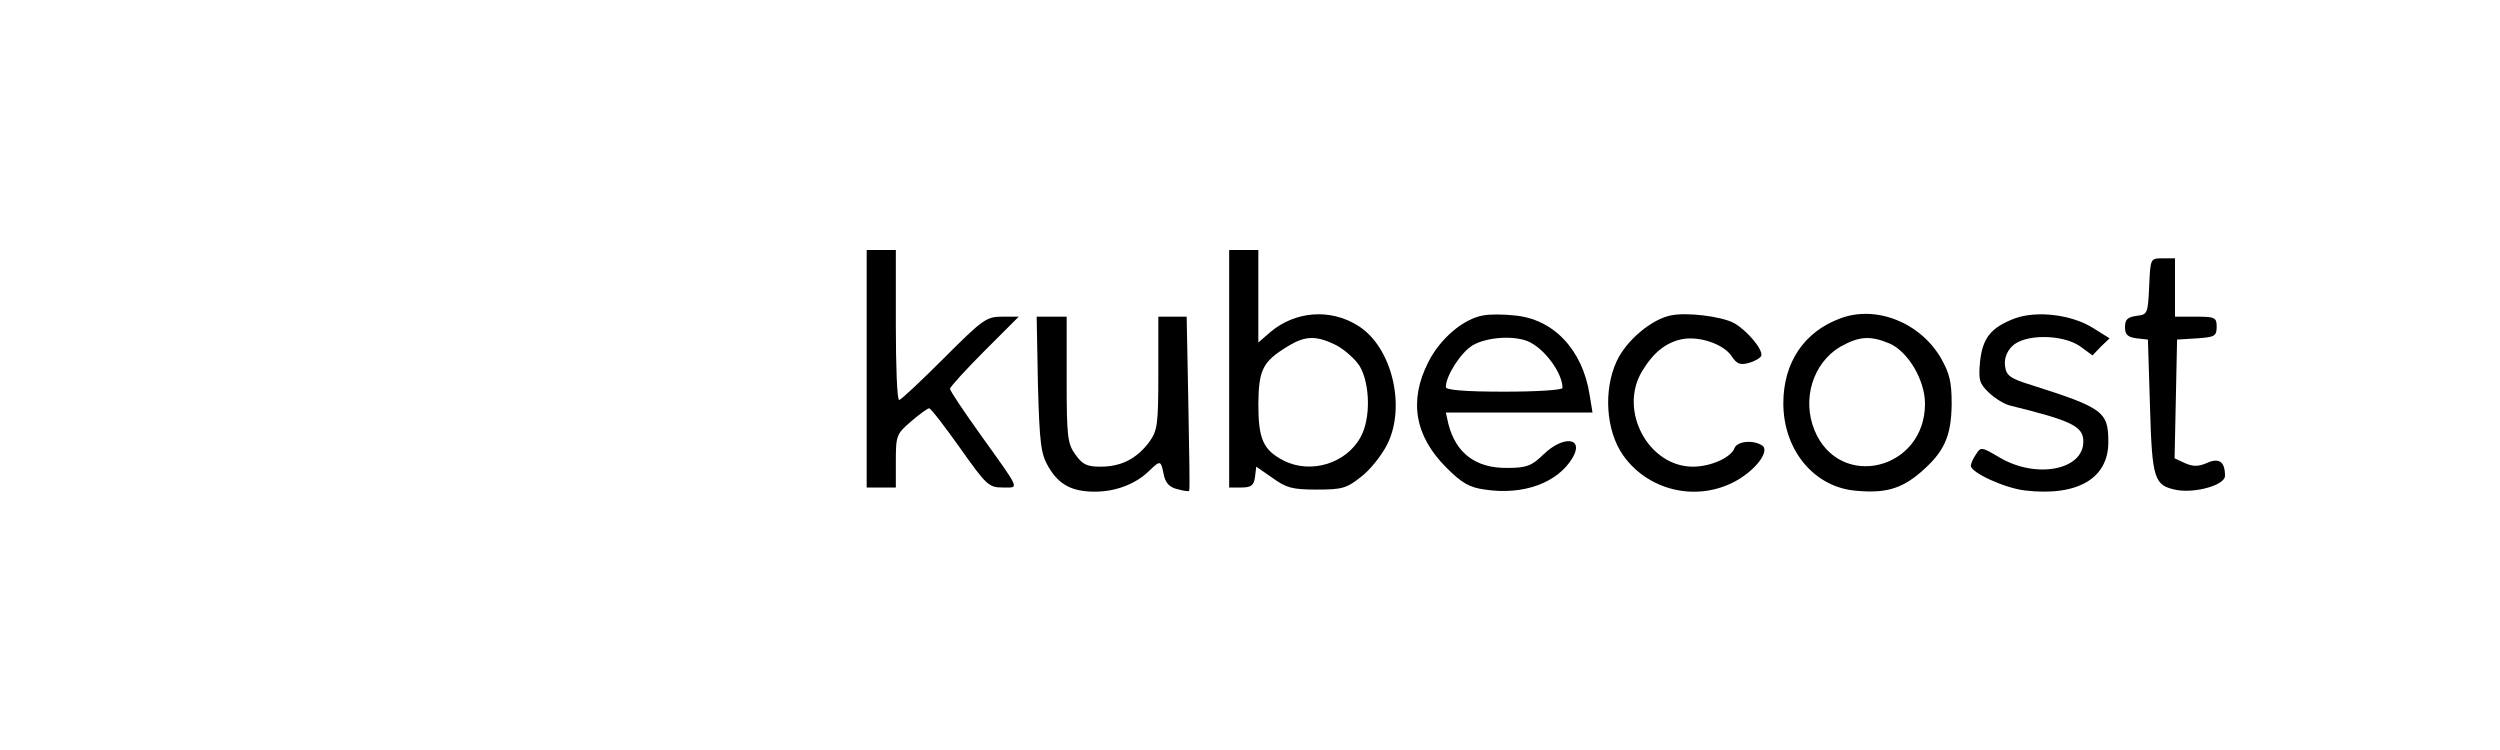
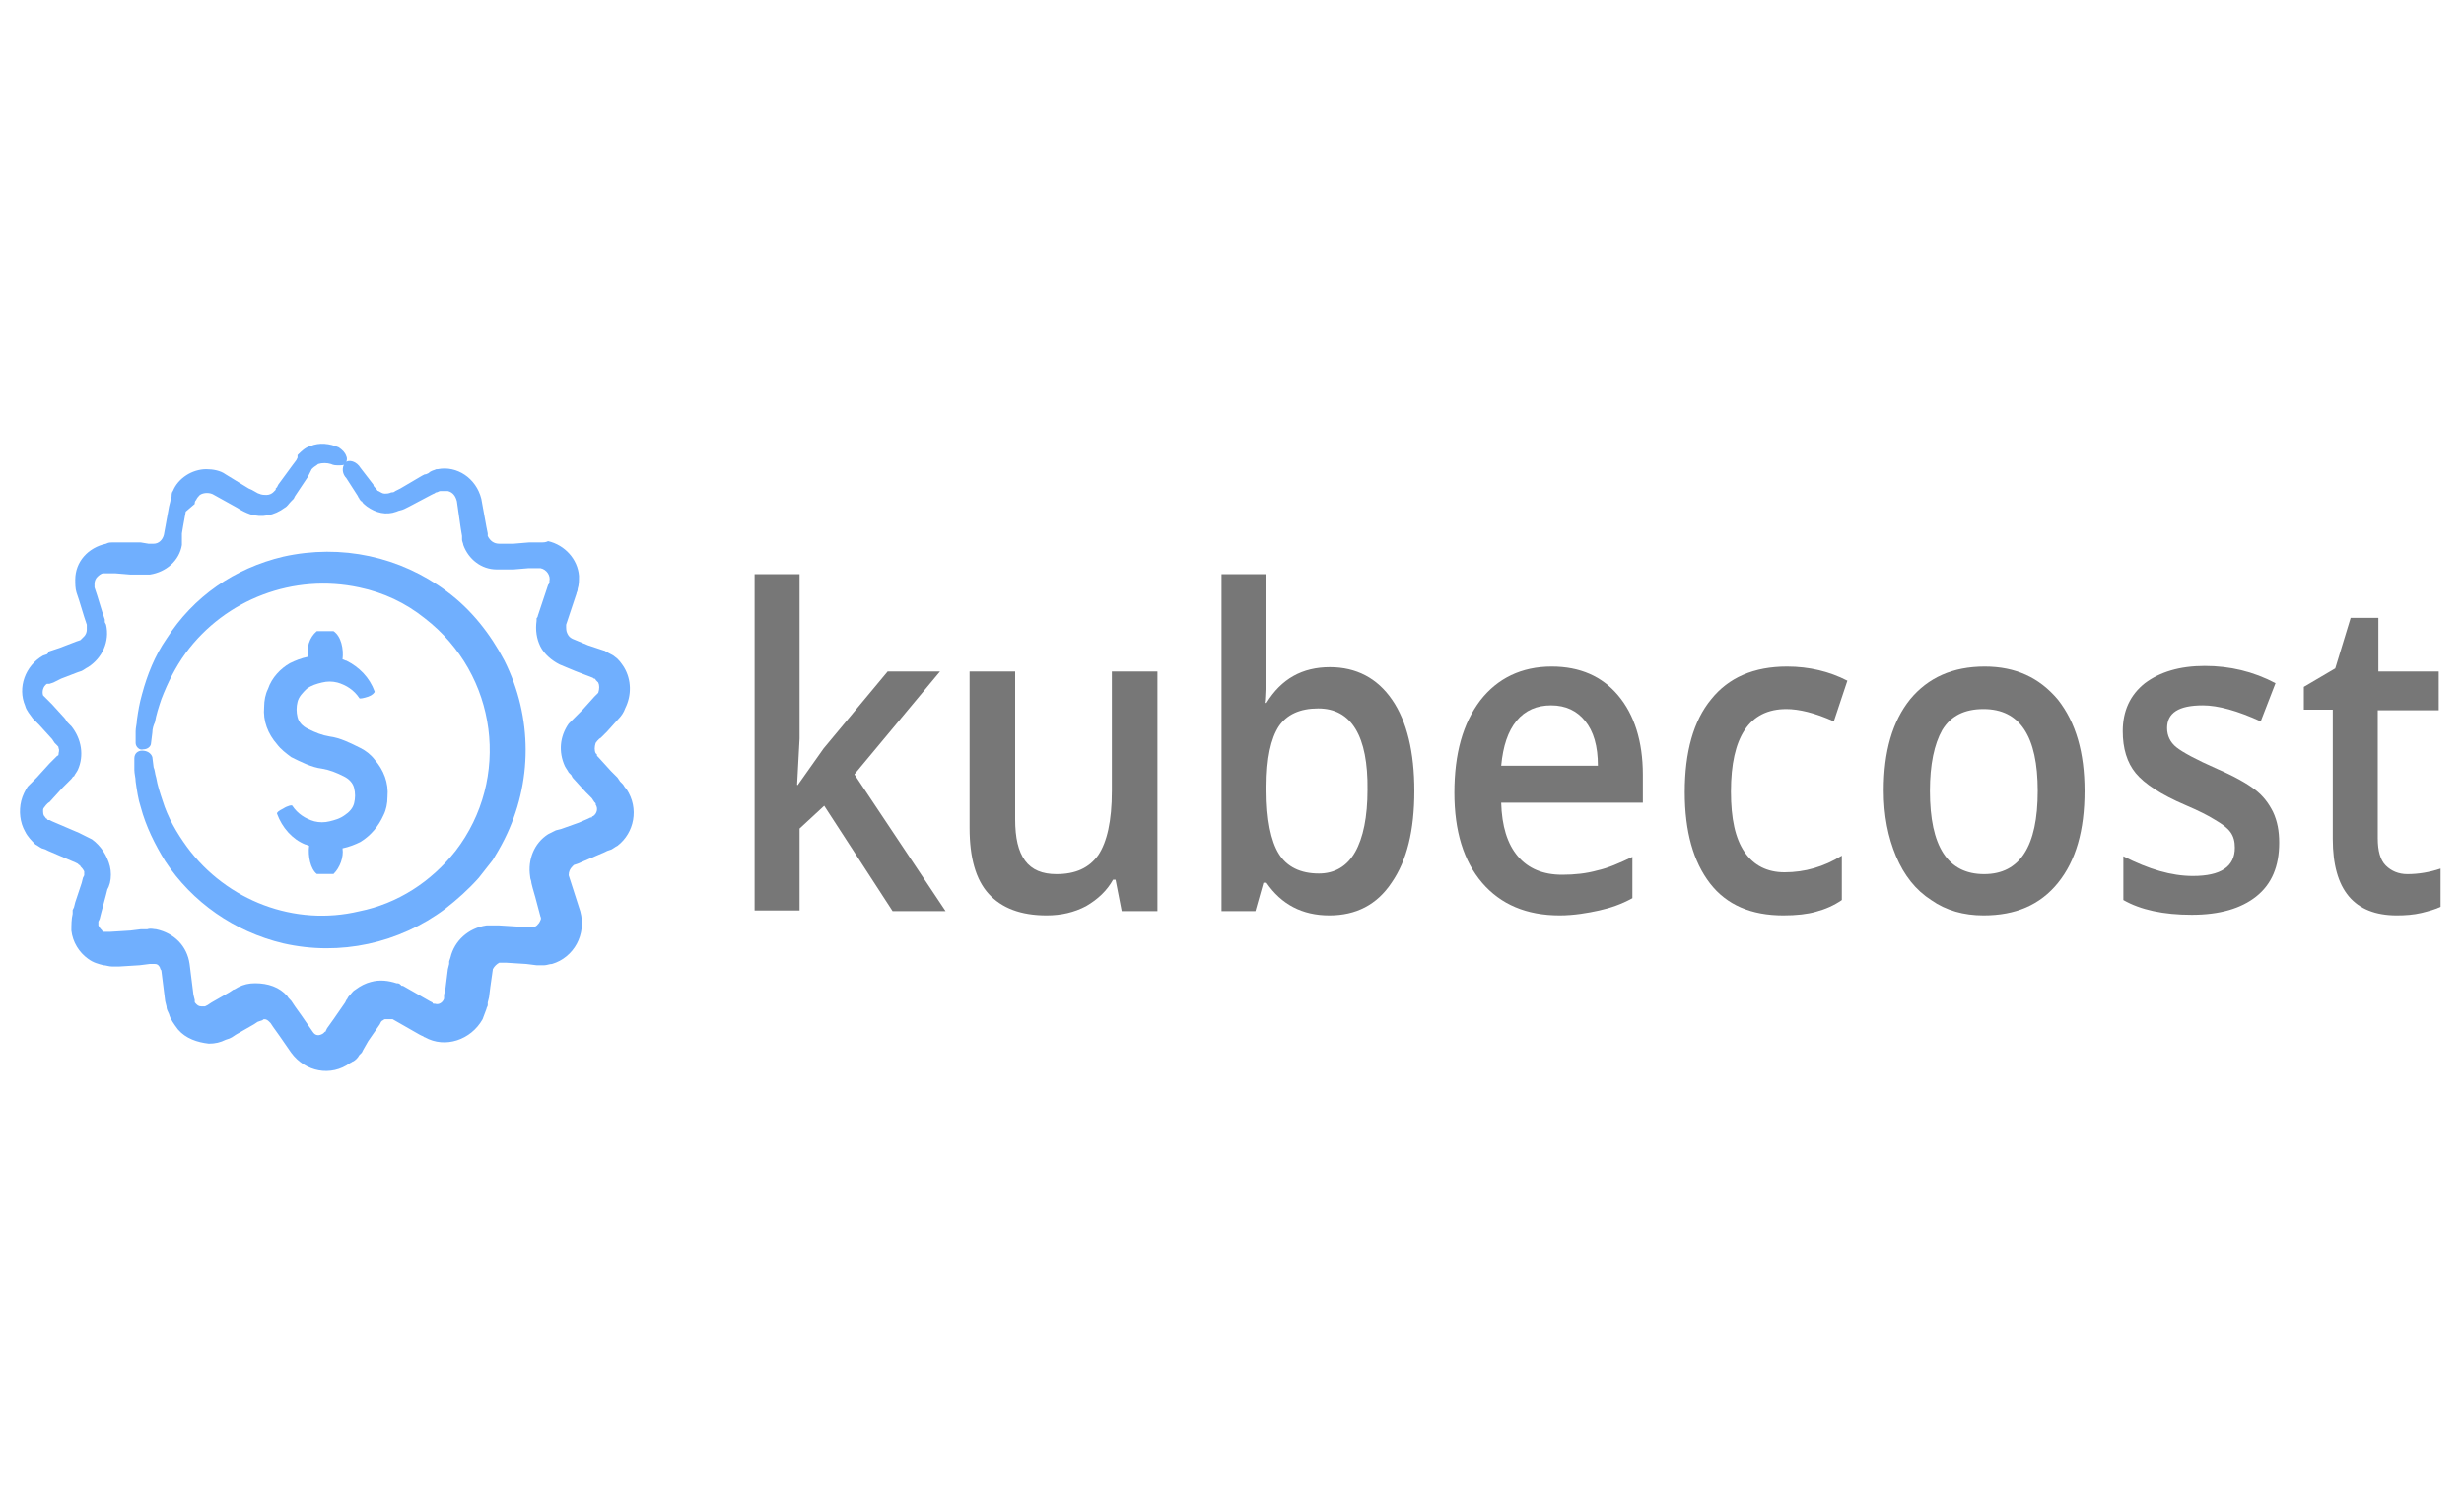
- <svg xmlns="http://www.w3.org/2000/svg" version="1.0" width="600pt" height="180pt" viewBox="0 0 600 180" preserveAspectRatio="xMidYMid meet">
-   <g transform="translate(0,180) scale(0.1,-0.1)" fill="#000000" stroke="none">
-     <path d="M2080 915 l0 -285 35 0 35 0 0 64 c0 61 2 65 37 95 20 17 39 31 43 31 4 0 37 -43 74 -95 63 -89 69 -95 102 -95 41 0 45 -10 -53 127 -40 56 -73 105 -73 110 0 4 37 45 82 90 l83 83 -40 0 c-38 0 -47 -7 -140 -100 -55 -55 -103 -100 -107 -100 -5 0 -8 81 -8 180 l0 180 -35 0 -35 0 0 -285z" />
-     <path d="M2950 915 l0 -285 29 0 c24 0 30 5 33 25 l3 25 39 -27 c33 -24 48 -28 106 -28 61 0 72 3 107 31 21 16 48 50 61 75 48 91 13 238 -70 288 -66 41 -149 34 -208 -15 l-30 -26 0 111 0 111 -35 0 -35 0 0 -285z m258 56 c20 -11 46 -34 56 -51 24 -42 26 -124 2 -168 -34 -64 -120 -91 -186 -57 -48 25 -60 51 -60 135 1 83 10 102 71 139 42 26 69 26 117 2z" />
-     <path d="M5158 1113 c-3 -66 -4 -68 -30 -71 -22 -3 -28 -9 -28 -27 0 -18 6 -24 28 -27 l27 -3 5 -161 c5 -176 10 -189 64 -200 46 -8 116 12 116 34 0 34 -14 44 -43 31 -21 -9 -33 -9 -52 -1 l-26 12 3 142 3 143 48 3 c42 3 47 5 47 28 0 22 -4 24 -50 24 l-50 0 0 70 0 70 -30 0 c-29 0 -29 0 -32 -67z" />
-     <path d="M3560 1043 c-48 -8 -104 -56 -132 -112 -47 -92 -33 -177 43 -253 37 -37 55 -48 93 -53 92 -14 174 16 210 76 29 49 -22 55 -70 8 -28 -27 -40 -32 -86 -32 -76 -1 -124 35 -142 106 l-6 27 176 0 176 0 -7 43 c-17 108 -87 182 -181 190 -27 3 -60 3 -74 0z m113 -65 c38 -20 77 -75 77 -109 0 -5 -60 -9 -140 -9 -95 0 -140 4 -140 11 0 27 36 83 64 100 35 21 106 25 139 7z" />
-     <path d="M4010 1043 c-46 -9 -107 -60 -130 -110 -32 -69 -26 -166 15 -225 58 -83 170 -112 262 -67 52 25 93 76 72 90 -22 14 -59 10 -66 -6 -8 -23 -57 -45 -100 -45 -107 0 -179 135 -122 229 27 45 57 69 96 77 42 8 100 -12 119 -41 12 -18 20 -22 41 -16 15 4 28 12 30 17 5 15 -35 62 -66 79 -31 16 -113 26 -151 18z" />
-     <path d="M4417 1036 c-87 -32 -137 -106 -137 -204 0 -109 70 -197 167 -209 74 -8 114 2 162 43 57 49 74 86 75 164 0 54 -5 74 -26 111 -50 85 -155 127 -241 95z m117 -60 c45 -19 86 -88 86 -145 0 -159 -205 -209 -265 -64 -31 75 -4 162 62 201 45 25 71 27 117 8z" />
-     <path d="M4836 1036 c-58 -22 -78 -47 -84 -105 -4 -44 -1 -52 22 -74 15 -14 37 -27 49 -30 150 -37 177 -50 177 -87 0 -68 -113 -90 -201 -38 -44 26 -45 26 -57 7 -7 -10 -12 -22 -12 -27 0 -16 80 -53 129 -59 126 -15 201 28 201 116 0 73 -12 82 -185 137 -52 16 -60 23 -63 46 -2 17 4 34 17 47 30 30 121 29 163 0 l30 -22 20 21 21 20 -40 25 c-51 32 -134 42 -187 23z" />
-     <path d="M2491 878 c4 -143 7 -167 25 -198 25 -43 56 -60 112 -60 49 0 97 18 129 49 28 27 29 27 36 -8 4 -20 14 -31 33 -35 14 -4 27 -6 28 -4 2 2 0 96 -2 211 l-4 207 -34 0 -34 0 0 -135 c0 -125 -2 -138 -22 -166 -30 -40 -67 -59 -117 -59 -32 0 -43 5 -60 29 -19 26 -21 43 -21 180 l0 151 -36 0 -36 0 3 -162z" />
+ <svg xmlns="http://www.w3.org/2000/svg" xmlns:ns1="https://sketch.io/dtd/" version="1.1" id="Layer_1" x="0px" y="0px" viewBox="0 0 400 245" style="enable-background:new 0 0 400 245;" xml:space="preserve">
+   <style type="text/css">
+ 	.st0{opacity:0.59;}
+ 	.st1{fill:#0D78FE;}
+ 	.st2{opacity:0.87;enable-background:new    ;}
+ 	.st3{fill:#636363;}
+ </style>
+   <g transform="matrix(2.086123,0,0,2.086123,227.7096,85.97077)" ns1:tool="clipart" class="st0">
+     <path ns1:uid="1" class="st1" d="M-60.7,19.8l-0.2-0.2l-0.2-0.3l-0.5-0.5l-1-1.1l-0.1-0.1l0-0.1c0,0-0.1-0.1-0.1-0.1   c-0.1-0.2-0.1-0.5,0-0.8c0,0,0.2-0.3,0.4-0.4l0.5-0.5l0.9-1c0.2-0.2,0.4-0.5,0.5-0.8c0.5-1,0.5-2.2-0.1-3.2   c-0.2-0.3-0.4-0.6-0.7-0.8c-0.1-0.1-0.3-0.2-0.5-0.3c-0.2-0.1-0.3-0.2-0.4-0.2L-63.4,9l-1.2-0.5c-0.2-0.1-0.3-0.2-0.4-0.4   c-0.1-0.2-0.1-0.4-0.1-0.5c0,0,0,0,0-0.1c0,0,0-0.1,0-0.1l0.1-0.3l0.2-0.6l0.4-1.2l0.1-0.3c0-0.1,0.1-0.2,0.1-0.4   c0.1-0.3,0.1-0.6,0.1-1c-0.1-1.3-1.1-2.4-2.4-2.7C-66.7,1-66.9,1-67,1c-0.1,0-0.3,0-0.4,0l-0.6,0l-1.2,0.1l-0.6,0l-0.5,0   c-0.4,0-0.7-0.2-0.9-0.6c0,0,0-0.1,0-0.1V0.4V0.3l-0.1-0.5l-0.4-2.2C-72.1-4-73.6-5-75.1-4.7c0,0-0.1,0-0.1,0   c-0.2,0.1-0.4,0.1-0.6,0.3C-76-4.3-76-4.3-76.1-4.3l-0.2,0.1l-1.7,1l-0.4,0.2c-0.1,0.1-0.2,0.1-0.3,0.1c-0.2,0.1-0.4,0.1-0.5,0.1   c-0.2,0-0.3-0.1-0.5-0.2c-0.1,0-0.1-0.1-0.2-0.2c0,0-0.1-0.1-0.1-0.1c0,0-0.1-0.1-0.1-0.2l-1-1.3c-0.3-0.5-0.9-0.7-1.2-0.4   c-0.3,0.4-0.2,0.9,0.1,1.2l0.9,1.4c0,0.1,0.1,0.1,0.1,0.2c0.1,0.1,0.1,0.2,0.2,0.2c0.1,0.2,0.3,0.3,0.4,0.4   c0.7,0.5,1.5,0.7,2.3,0.4c0.2-0.1,0.4-0.1,0.6-0.2l0.4-0.2l1.7-0.9l0.2-0.1c0.1,0,0.1-0.1,0.2-0.1c0.1,0,0.2-0.1,0.3-0.1   c0.2,0,0.4,0,0.6,0c0.4,0.1,0.6,0.4,0.7,0.8l0.3,2.1l0.1,0.6v0.1l0,0.2c0,0.1,0.1,0.3,0.1,0.4c0.4,1.1,1.4,1.9,2.6,1.9   c0.3,0,0.5,0,0.7,0l0.6,0l1.2-0.1l0.6,0c0.1,0,0.2,0,0.3,0c0.5,0.1,0.8,0.6,0.7,1c0,0,0,0,0,0.1c0,0,0,0.1-0.1,0.2l-0.1,0.3   l-0.4,1.2l-0.2,0.6l-0.1,0.3c0,0,0,0.1-0.1,0.2c0,0.1,0,0.2,0,0.2c-0.1,0.7,0,1.4,0.3,2c0.3,0.6,0.9,1.1,1.5,1.4l1.2,0.5l1.3,0.5   c0.1,0,0.1,0.1,0.2,0.1c0,0,0.1,0,0.1,0.1c0.1,0.1,0.1,0.1,0.2,0.2c0.1,0.2,0.1,0.5,0,0.8c-0.1,0.1-0.2,0.2-0.3,0.3l-0.9,1   l-0.5,0.5c-0.2,0.2-0.4,0.4-0.6,0.6c-0.7,1-0.8,2.2-0.3,3.3c0.1,0.2,0.2,0.3,0.3,0.5l0.2,0.2l0.1,0.2l1,1.1l0.5,0.5l0.2,0.3   c0,0,0.1,0.1,0.1,0.1c0,0,0,0,0,0.1c0.2,0.3,0.1,0.7-0.2,0.9c0,0-0.1,0-0.1,0.1l-0.1,0l-0.2,0.1l-0.7,0.3l-1.4,0.5l-0.4,0.1   c-0.2,0.1-0.4,0.2-0.6,0.3c-1.1,0.7-1.6,2-1.4,3.3c0,0.2,0.1,0.3,0.1,0.5l0.1,0.4l0.2,0.7l0.4,1.5c0.1,0.2,0,0.3-0.1,0.5   c-0.1,0.1-0.2,0.3-0.4,0.3c0,0-0.1,0-0.1,0c0,0,0,0-0.1,0h-0.1l-0.8,0l-1.6-0.1l-0.4,0c-0.2,0-0.4,0-0.6,0   c-1.4,0.2-2.5,1.2-2.8,2.5l-0.1,0.3l0,0.2l-0.1,0.4l-0.1,0.8l-0.1,0.8l-0.1,0.4l0,0.2c0,0,0,0.1,0,0.1c-0.1,0.3-0.4,0.5-0.7,0.4   c0,0,0,0,0,0c0,0-0.1,0-0.1,0c0,0-0.1,0-0.1-0.1l-0.2-0.1l-0.7-0.4l-1.4-0.8l-0.1,0l-0.1-0.1c-0.1-0.1-0.2-0.1-0.3-0.1   c-0.6-0.2-1.3-0.3-2-0.1c-0.4,0.1-0.8,0.3-1.2,0.6c-0.2,0.1-0.3,0.3-0.5,0.5c-0.1,0.1-0.1,0.2-0.2,0.3l-0.1,0.2l-0.9,1.3l-0.5,0.7   l-0.1,0.2c0,0.1,0,0-0.1,0.1c0,0-0.1,0.1-0.1,0.1c-0.3,0.2-0.6,0.2-0.8-0.1c0,0,0,0,0,0l-0.9-1.3l-0.5-0.7l-0.2-0.3   c-0.1-0.2-0.3-0.3-0.4-0.5c-0.6-0.7-1.5-1-2.5-1c-0.5,0-0.9,0.1-1.3,0.3c-0.2,0.1-0.3,0.2-0.4,0.2l-0.3,0.2l-1.4,0.8l-0.3,0.2   l-0.2,0.1l-0.1,0c-0.1,0-0.2,0-0.2,0c-0.2,0-0.3-0.1-0.4-0.2c-0.1-0.1-0.1-0.1-0.1-0.2c0,0,0-0.1,0-0.1l-0.1-0.4l-0.2-1.6l-0.1-0.8   c-0.2-1.4-1.2-2.4-2.6-2.7c-0.2,0-0.4-0.1-0.7,0h-0.3h-0.2l-0.8,0.1l-1.6,0.1h-0.2h-0.1c0,0-0.1,0-0.1,0c-0.1,0-0.2,0-0.2-0.1   c-0.1-0.1-0.2-0.2-0.3-0.4c0-0.1,0-0.2,0-0.2v0l0-0.1l0.1-0.2l0.1-0.4l0.4-1.5l0.1-0.4l0.1-0.2l0.1-0.3c0.1-0.4,0.1-0.9,0-1.3   c-0.2-0.8-0.7-1.6-1.4-2.1c-0.2-0.1-0.4-0.2-0.6-0.3l-0.2-0.1l-0.2-0.1l-0.7-0.3l-1.4-0.6l-0.2-0.1l-0.1,0c0,0-0.1,0-0.1-0.1   c-0.1,0-0.1-0.1-0.2-0.2c-0.1-0.1-0.1-0.3-0.1-0.5c0-0.1,0.1-0.2,0.1-0.2c0,0,0.2-0.3,0.4-0.4l1-1.1l0.5-0.5l0.1-0.1l0.1-0.1   c0.1-0.1,0.1-0.2,0.2-0.2c0.1-0.2,0.2-0.3,0.3-0.5c0.5-1.1,0.3-2.4-0.5-3.4c-0.1-0.1-0.1-0.1-0.2-0.2l-0.1-0.1l-0.2-0.3l-1-1.1   l-0.5-0.5c-0.1-0.1-0.1-0.1-0.2-0.2c-0.1-0.3,0-0.7,0.3-0.9l0.1,0h0l0.1,0l0.3-0.1l0.6-0.3l1.3-0.5l0.3-0.1   c0.2-0.1,0.3-0.2,0.5-0.3c1.1-0.7,1.7-2,1.4-3.3l-0.1-0.2l0-0.2l-0.2-0.6l-0.4-1.3l-0.2-0.6c0-0.1,0-0.2,0-0.3   c0-0.2,0.1-0.4,0.2-0.5c0.1-0.1,0.3-0.3,0.5-0.3c0,0,0.1,0,0.1,0h0.2l0.6,0l1.2,0.1l0.6,0h0.2h0.2c0.2,0,0.3,0,0.5,0   c1.3-0.2,2.3-1.1,2.5-2.3l0-0.2V0.6l0-0.3l0.1-0.6l0.2-1.1L-94-2c0-0.1,0-0.2,0.1-0.3c0.1-0.2,0.2-0.3,0.3-0.4   c0.3-0.2,0.8-0.2,1.1,0l1.8,1c0.3,0.2,0.7,0.4,1,0.5c0.9,0.3,1.9,0.1,2.7-0.5c0.2-0.1,0.3-0.3,0.5-0.5l0.1-0.1l0.1-0.1l0.1-0.2   l1-1.5l0.2-0.4l0.1-0.2l0.1-0.1c0.1-0.1,0.3-0.2,0.4-0.3c0.3-0.1,0.7-0.1,1,0c0.2,0.1,0.4,0.1,0.6,0.1c0.2,0,0.4,0,0.5-0.1   c0.1-0.1,0.2-0.4,0.1-0.6c-0.1-0.3-0.3-0.5-0.6-0.7c-0.7-0.3-1.5-0.4-2.2-0.1c-0.4,0.1-0.7,0.4-1,0.7L-86-5.6l-0.1,0.2L-86.4-5   l-1.1,1.5l-0.1,0.2l-0.1,0.1l0,0.1c-0.1,0.1-0.1,0.1-0.2,0.2c-0.1,0.1-0.3,0.2-0.5,0.2c-0.2,0-0.4,0-0.6-0.1   c-0.1,0-0.5-0.3-0.8-0.4l-1.8-1.1c-0.4-0.3-1-0.4-1.5-0.4c-1.1,0-2.2,0.7-2.6,1.7c-0.1,0.1-0.1,0.3-0.1,0.4c0,0.1-0.1,0.3-0.1,0.4   L-96-1.8l-0.4,2.2c-0.1,0.4-0.4,0.7-0.8,0.7c0,0-0.1,0-0.1,0h-0.1h-0.2l-0.6-0.1L-99.4,1l-0.6,0h-0.4c-0.2,0-0.3,0-0.5,0.1   c-1.4,0.3-2.4,1.4-2.4,2.8c0,0.3,0,0.7,0.1,1l0.2,0.6l0.4,1.3l0.2,0.6l0,0.2v0.1c0,0,0,0.1,0,0.1c0,0.2-0.1,0.4-0.2,0.5   c-0.1,0.1-0.1,0.1-0.2,0.2l-0.1,0.1l-0.3,0.1l-1.3,0.5l-0.6,0.2l-0.3,0.1l0,0.1l-0.1,0.1l-0.3,0.1c-1.4,0.8-2,2.5-1.4,3.9   c0.1,0.4,0.4,0.7,0.6,1l0.5,0.5l1,1.1l0.2,0.3l0.1,0.1l0.1,0.1c0.1,0.1,0.1,0.1,0.1,0.2c0.1,0.2,0,0.3,0,0.5c0,0,0,0.1-0.1,0.1   c0,0,0,0,0,0v0l-0.1,0.1l-0.5,0.5l-1,1.1c-0.2,0.2-0.4,0.4-0.7,0.7c-0.2,0.3-0.4,0.7-0.5,1.1c-0.2,0.8-0.1,1.7,0.3,2.4   c0.2,0.4,0.5,0.7,0.8,1c0.2,0.1,0.3,0.2,0.5,0.3l0.3,0.1l0.2,0.1l1.4,0.6l0.7,0.3l0.2,0.1l0.1,0.1c0,0,0.1,0,0.1,0.1   c0.1,0.1,0.2,0.2,0.3,0.4c0,0.1,0,0.2,0,0.2v0.1l-0.1,0.2l-0.1,0.4l-0.5,1.5l-0.1,0.4l-0.1,0.2l0,0.1l0,0.2   c-0.1,0.4-0.1,0.9-0.1,1.3c0.1,0.9,0.6,1.7,1.3,2.2c0.4,0.3,0.8,0.4,1.2,0.5c0.2,0,0.4,0.1,0.7,0.1h0.3h0.2l1.6-0.1l0.8-0.1h0.2   h0.1h0.1c0.2,0,0.3,0.1,0.4,0.3c0,0.1,0.1,0.2,0.1,0.2l0.1,0.8l0.2,1.6l0.1,0.4c0,0.2,0.1,0.4,0.2,0.6c0.1,0.4,0.4,0.8,0.7,1.2   c0.6,0.7,1.5,1,2.4,1.1c0.5,0,0.9-0.1,1.3-0.3l0.3-0.1l0.2-0.1l0.3-0.2l1.4-0.8l0.3-0.2l0.3-0.1c0.1,0,0.1-0.1,0.2-0.1   c0.2,0,0.3,0.1,0.4,0.2c0,0,0.1,0.1,0.1,0.1l0.2,0.3l0.5,0.7l0.9,1.3c1.1,1.5,3.1,1.9,4.6,0.8c0.1,0,0.1-0.1,0.2-0.1   c0.2-0.1,0.4-0.3,0.5-0.5c0.1-0.1,0.2-0.2,0.2-0.2l0.1-0.2l0.4-0.7l0.9-1.3l0.1-0.2l0,0c0,0,0.1-0.1,0.1-0.1c0.1,0,0.1-0.1,0.2-0.1   c0.1,0,0.2,0,0.4,0h0.1h0l0.1,0l1.4,0.8l0.7,0.4l0.2,0.1c0.1,0,0.1,0.1,0.2,0.1c1.6,0.9,3.6,0.2,4.5-1.4c0.1-0.3,0.2-0.5,0.3-0.8   c0-0.1,0.1-0.2,0.1-0.3l0-0.2l0.1-0.4l0.1-0.8l0.2-1.4c0.1-0.2,0.3-0.4,0.5-0.5h0.1l0.4,0l1.6,0.1l0.8,0.1h0.3c0.1,0,0.2,0,0.3,0   c0.2,0,0.4-0.1,0.6-0.1c1.7-0.5,2.7-2.3,2.2-4.1c0,0,0,0,0,0l-0.9-2.8c0-0.3,0.1-0.5,0.3-0.7l0.1-0.1l0.3-0.1l1.4-0.6l0.7-0.3   l0.2-0.1l0.3-0.1c0.2-0.1,0.3-0.2,0.5-0.3c1.3-1,1.7-2.9,0.7-4.4C-60.6,20-60.6,19.9-60.7,19.8z" />
+     <path ns1:uid="2" class="st1" d="M-94.6,24.7c-0.8-1.1-1.5-2.3-1.9-3.6c-0.2-0.6-0.4-1.2-0.5-1.8c-0.1-0.3-0.1-0.6-0.2-0.8   l-0.1-0.8c-0.1-0.3-0.4-0.5-0.8-0.5c-0.3,0-0.6,0.2-0.6,0.6v0.9c0,0.3,0.1,0.6,0.1,0.9c0.1,0.7,0.2,1.4,0.4,2   c0.4,1.5,1.1,2.9,1.9,4.2c2.1,3.2,5.4,5.5,9.2,6.4c4.4,1,9,0,12.6-2.7c0.9-0.7,1.8-1.5,2.6-2.4c0.4-0.5,0.7-0.9,1.1-1.4   c0.3-0.5,0.6-1,0.9-1.6c2.2-4.4,2.2-9.5,0-13.9c-1.1-2.1-2.6-4-4.5-5.4c-3.6-2.7-8.2-3.7-12.7-2.7c-3.8,0.9-7,3.1-9.1,6.4   c-0.9,1.3-1.5,2.8-1.9,4.3c-0.2,0.7-0.3,1.3-0.4,2c0,0.3-0.1,0.6-0.1,0.9v0.9c0,0.3,0.3,0.6,0.6,0.5c0,0,0,0,0,0   c0.3,0,0.6-0.2,0.6-0.5l0.1-0.8c0-0.3,0.1-0.6,0.2-0.8c0.1-0.6,0.3-1.2,0.5-1.8c0.5-1.3,1.1-2.5,1.9-3.6c3.1-4.2,8.4-6.2,13.5-5.1   c1.9,0.4,3.6,1.2,5.1,2.4c5.7,4.4,6.7,12.5,2.4,18.1c-1.9,2.4-4.5,4.1-7.5,4.7C-86.2,30.9-91.5,28.9-94.6,24.7z" />
+     <path ns1:uid="3" class="st1" d="M-88.3,12.4c-0.2,0.4-0.3,0.9-0.3,1.4c-0.1,1.1,0.3,2.1,1,2.9c0.3,0.4,0.7,0.7,1.1,1   c0.8,0.4,1.6,0.8,2.4,0.9c0.6,0.1,1.1,0.3,1.7,0.6c0.4,0.2,0.7,0.5,0.8,0.9c0.1,0.4,0.1,0.8,0,1.2c-0.1,0.4-0.4,0.7-0.7,0.9   c-0.4,0.3-0.8,0.4-1.2,0.5c-0.4,0.1-0.8,0.1-1.2,0c-0.7-0.2-1.3-0.6-1.7-1.2c0-0.1-0.4,0-0.7,0.2c-0.4,0.2-0.5,0.3-0.5,0.4   c0.4,1.1,1.2,2,2.2,2.4c0.1,0,0.2,0.1,0.3,0.1c-0.1,0.8,0.1,1.8,0.6,2.2c0.2,0,0.5,0,0.7,0c0.2,0,0.4,0,0.6,0   c0.5-0.5,0.8-1.3,0.7-2c0.5-0.1,1-0.3,1.4-0.5c0.8-0.5,1.4-1.2,1.8-2.1c0.2-0.4,0.3-0.9,0.3-1.4c0.1-1.1-0.3-2.1-1-2.9   c-0.3-0.4-0.7-0.7-1.1-0.9c-0.8-0.4-1.6-0.8-2.4-0.9c-0.6-0.1-1.1-0.3-1.7-0.6c-0.4-0.2-0.7-0.5-0.8-0.9c-0.1-0.4-0.1-0.8,0-1.2   c0.1-0.4,0.4-0.7,0.7-1c0.4-0.3,0.8-0.4,1.2-0.5c0.4-0.1,0.8-0.1,1.2,0c0.7,0.2,1.3,0.6,1.7,1.2c0,0.1,0.4,0,0.7-0.1   c0.3-0.1,0.5-0.3,0.5-0.4c-0.4-1.1-1.2-1.9-2.2-2.4c-0.1,0-0.2-0.1-0.3-0.1c0.1-0.8-0.1-1.8-0.7-2.2c-0.2,0-0.5,0-0.7,0   c-0.2,0-0.4,0-0.6,0c-0.6,0.5-0.8,1.3-0.7,2c-0.5,0.1-1,0.3-1.4,0.5C-87.3,10.8-88,11.5-88.3,12.4z" />
+   </g>
+   <g class="st2">
+     <path class="st3" d="M129.6,127.3l4.1-5.8l10.4-12.5h8.5l-13.9,16.7l14.8,22.2h-8.6l-11.1-17.1l-4,3.7v13.3h-7.3V93.2h7.3v26.7   l-0.4,7.5H129.6z" />
+     <path class="st3" d="M182.1,147.9l-1-5.1h-0.4c-1,1.8-2.5,3.2-4.4,4.3c-1.9,1-4,1.5-6.4,1.5c-4.2,0-7.3-1.2-9.4-3.5   c-2.1-2.3-3.1-5.9-3.1-10.7V109h7.4v24c0,3,0.5,5.2,1.6,6.7c1.1,1.5,2.8,2.2,5.1,2.2c3.1,0,5.3-1,6.8-3.1c1.4-2.1,2.2-5.5,2.2-10.4   V109h7.4v38.9H182.1z" />
+     <path class="st3" d="M215.9,108.3c4.3,0,7.7,1.8,10.1,5.3c2.4,3.5,3.6,8.5,3.6,14.8c0,6.4-1.2,11.3-3.7,14.9   c-2.4,3.6-5.8,5.3-10.1,5.3c-4.4,0-7.8-1.8-10.2-5.3h-0.5l-1.3,4.6h-5.5V93.2h7.3v13c0,1,0,2.4-0.1,4.3c-0.1,1.9-0.1,3.1-0.2,3.6   h0.3C208,110.2,211.4,108.3,215.9,108.3z M214,115c-3,0-5.1,1-6.4,2.9c-1.3,2-2,5.2-2,9.8v0.6c0,4.7,0.7,8.2,2,10.3   c1.3,2.1,3.5,3.2,6.5,3.2c2.6,0,4.6-1.2,5.9-3.5s2-5.7,2-10.1C222.1,119.5,219.4,115,214,115z" />
+     <path class="st3" d="M253.2,148.6c-5.4,0-9.6-1.8-12.6-5.3c-3-3.5-4.5-8.4-4.5-14.6c0-6.4,1.4-11.3,4.2-15   c2.8-3.6,6.7-5.5,11.6-5.5c4.6,0,8.2,1.6,10.8,4.7c2.6,3.1,4,7.4,4,12.9v4.5h-23c0.1,3.8,1,6.7,2.7,8.7c1.7,2,4.1,3,7.2,3   c2,0,3.9-0.2,5.7-0.7c1.8-0.4,3.6-1.2,5.7-2.2v6.7c-1.8,1-3.6,1.6-5.4,2S255.5,148.6,253.2,148.6z M251.8,114.5   c-2.3,0-4.2,0.8-5.6,2.5c-1.4,1.7-2.2,4.1-2.5,7.3h15.7c0-3.2-0.7-5.6-2.1-7.3C256,115.4,254.2,114.5,251.8,114.5z" />
+     <path class="st3" d="M289.5,148.6c-5.2,0-9.2-1.7-11.9-5.2s-4.1-8.4-4.1-14.8c0-6.5,1.4-11.6,4.3-15.1c2.8-3.5,6.9-5.3,12.3-5.3   c3.6,0,6.9,0.8,9.8,2.3l-2.2,6.6c-3.1-1.4-5.7-2-7.7-2c-6,0-9,4.5-9,13.4c0,4.4,0.7,7.6,2.2,9.8c1.5,2.2,3.7,3.3,6.5,3.3   c3.3,0,6.4-0.9,9.3-2.7v7.2c-1.3,0.9-2.7,1.5-4.2,1.9C293.4,148.4,291.6,148.6,289.5,148.6z" />
+     <path class="st3" d="M338.4,128.4c0,6.4-1.4,11.3-4.3,14.9s-6.9,5.3-12.1,5.3c-3.2,0-6.1-0.8-8.5-2.5c-2.5-1.6-4.4-4-5.7-7.1   c-1.3-3.1-2-6.6-2-10.7c0-6.3,1.4-11.2,4.3-14.8c2.9-3.5,6.9-5.3,12.1-5.3c5,0,8.9,1.8,11.9,5.4C337,117.3,338.4,122.2,338.4,128.4   z M313.3,128.4c0,9,2.9,13.5,8.8,13.5c5.8,0,8.7-4.5,8.7-13.5c0-8.9-2.9-13.3-8.8-13.3c-3.1,0-5.3,1.1-6.7,3.4   C314,120.8,313.3,124.1,313.3,128.4z" />
+     <path class="st3" d="M370,136.8c0,3.8-1.2,6.7-3.7,8.7c-2.5,2-6,3-10.5,3c-4.6,0-8.3-0.8-11.1-2.4v-7.1c4.1,2.1,7.8,3.2,11.3,3.2   c4.5,0,6.8-1.5,6.8-4.6c0-1-0.2-1.8-0.7-2.5c-0.5-0.7-1.3-1.3-2.5-2c-1.1-0.7-2.7-1.5-4.8-2.4c-4-1.7-6.7-3.5-8.1-5.2   c-1.4-1.7-2.1-4-2.1-6.8c0-3.3,1.2-5.9,3.6-7.8c2.4-1.8,5.6-2.8,9.7-2.8c4.1,0,7.9,0.9,11.5,2.8l-2.4,6.2c-3.7-1.7-6.9-2.6-9.4-2.6   c-3.9,0-5.8,1.2-5.8,3.7c0,1.2,0.5,2.3,1.5,3.1s3.2,2,6.6,3.5c2.8,1.2,4.9,2.4,6.2,3.4c1.3,1,2.2,2.2,2.9,3.6   C369.7,133.3,370,134.9,370,136.8z" />
+     <path class="st3" d="M390.8,141.9c1.8,0,3.6-0.3,5.4-0.9v6.2c-0.8,0.4-1.9,0.7-3.1,1c-1.3,0.3-2.6,0.4-4,0.4   c-6.9,0-10.4-4.1-10.4-12.4v-21h-4.7v-3.7l5.1-3l2.5-8.2h4.5v8.7h9.8v6.3H386v20.8c0,2,0.4,3.5,1.3,4.4   C388.2,141.4,389.4,141.9,390.8,141.9z" />
  </g>
</svg>
